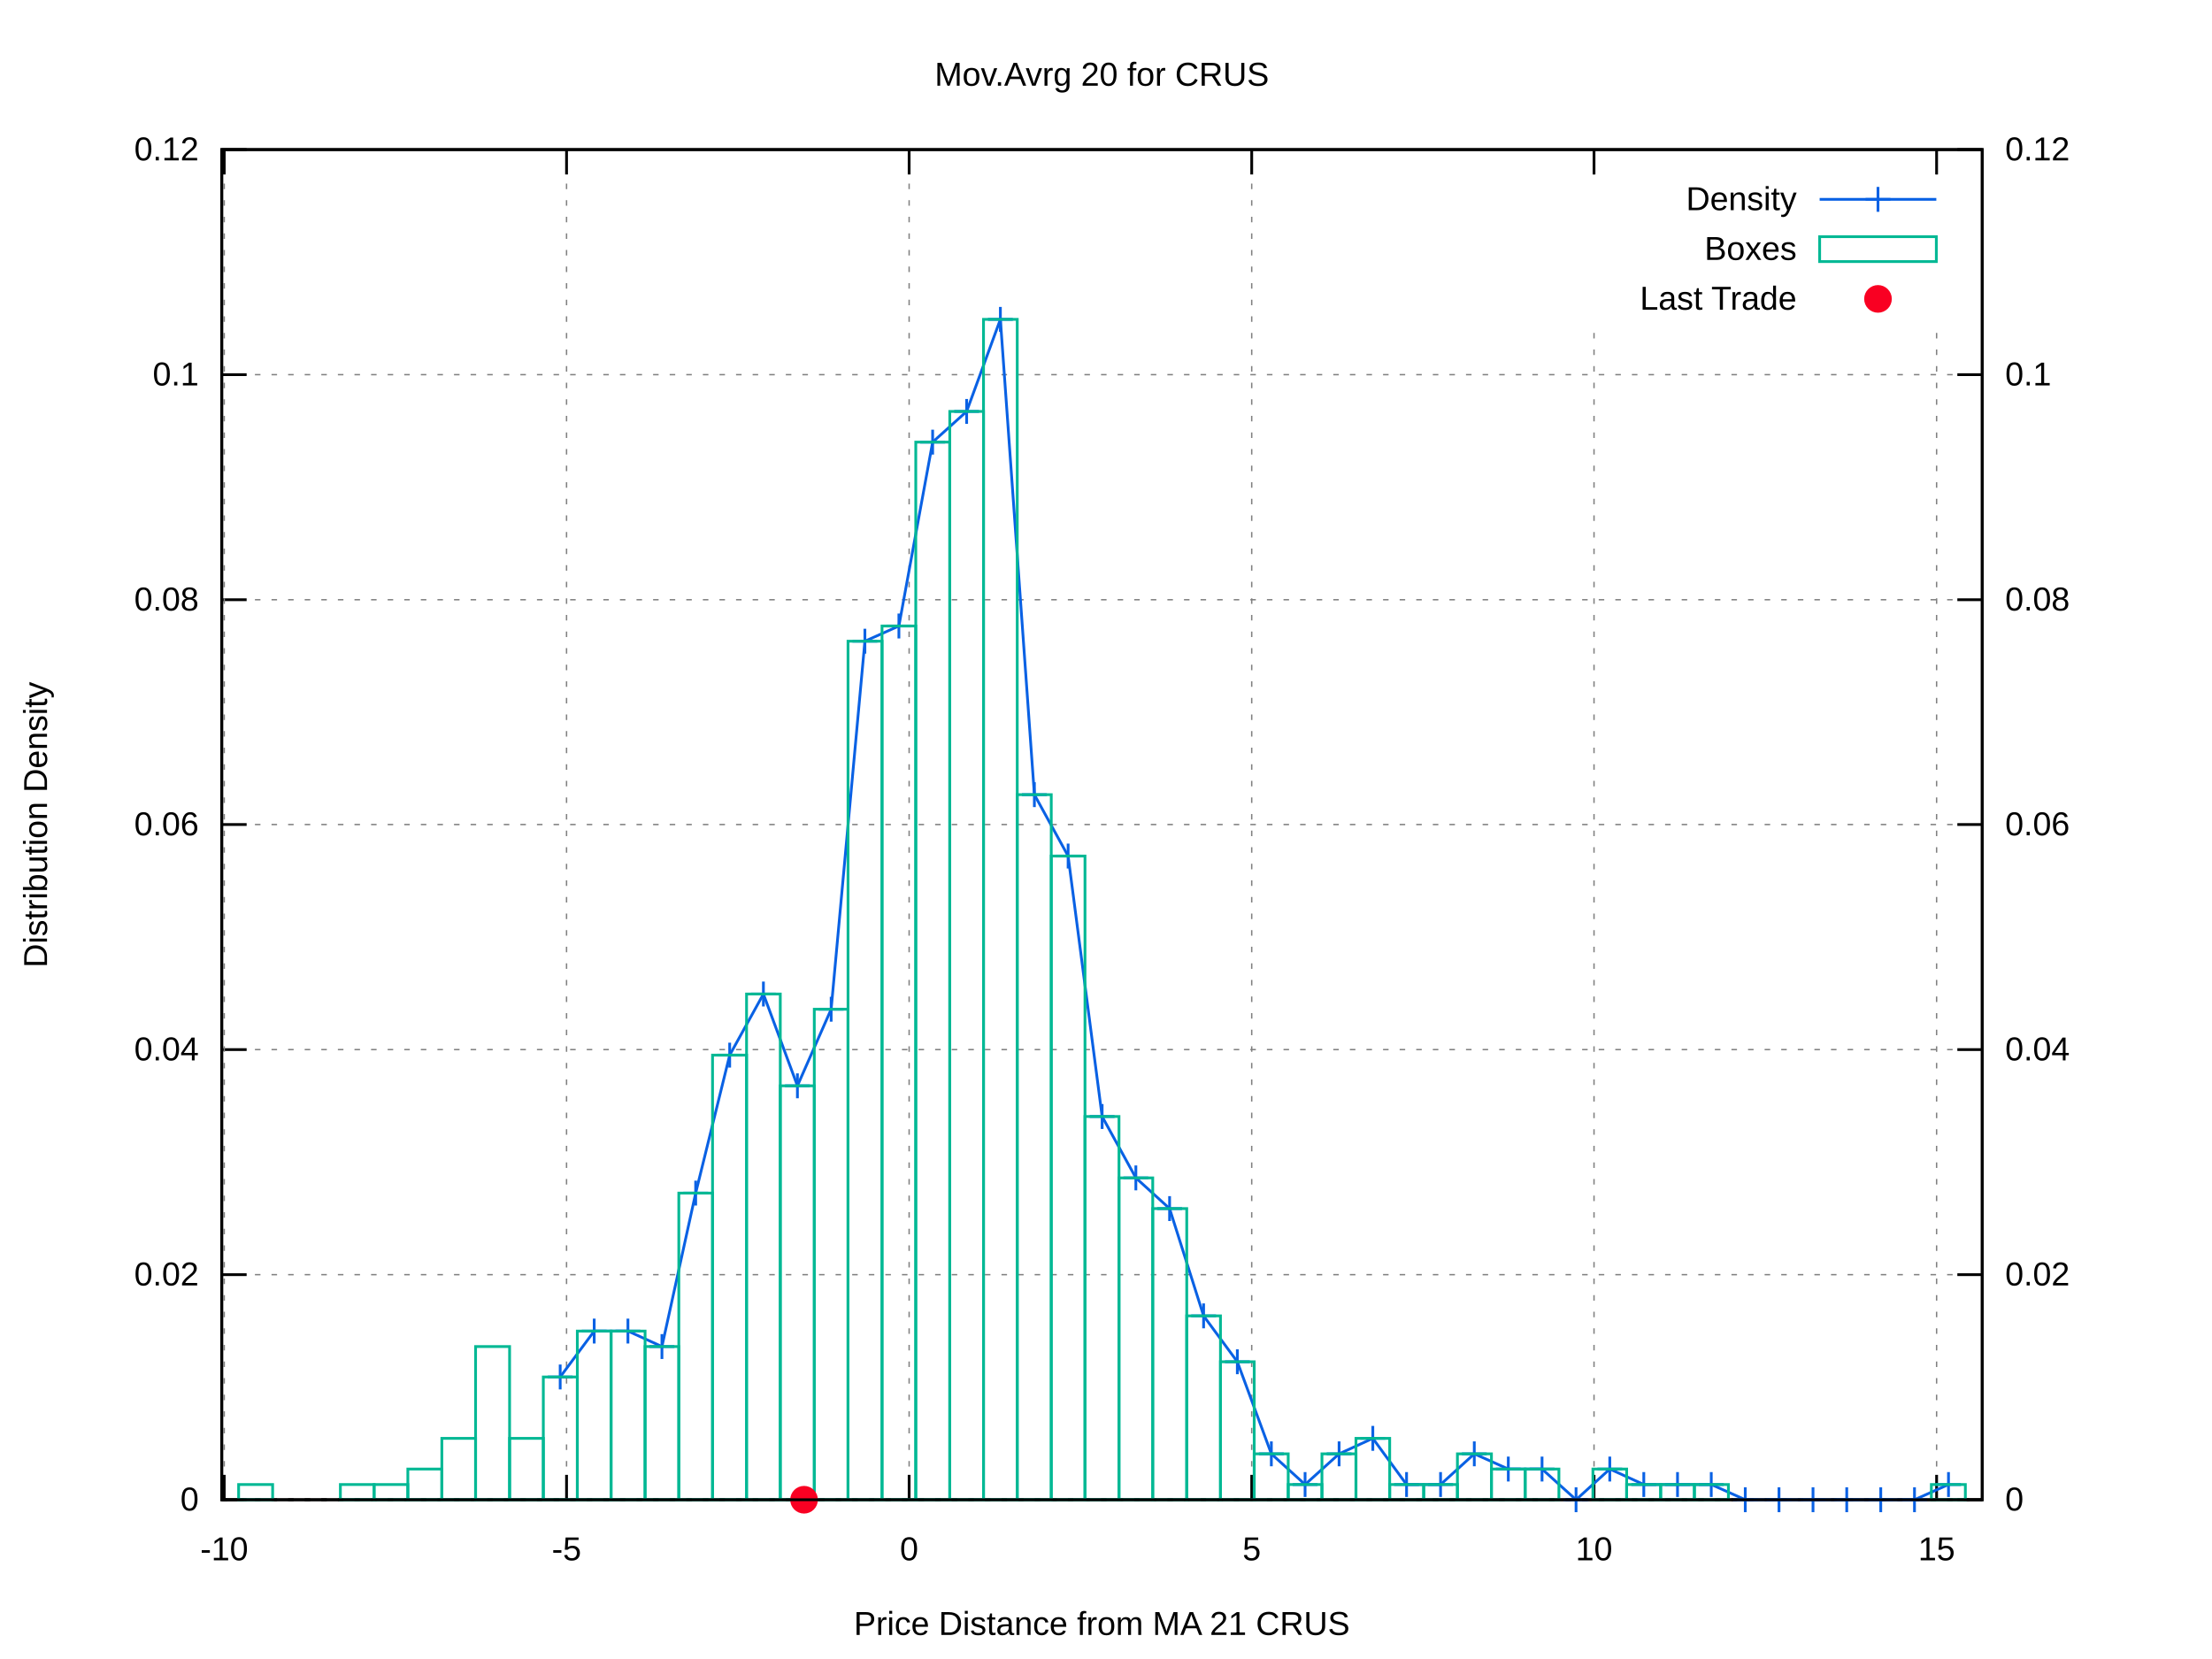
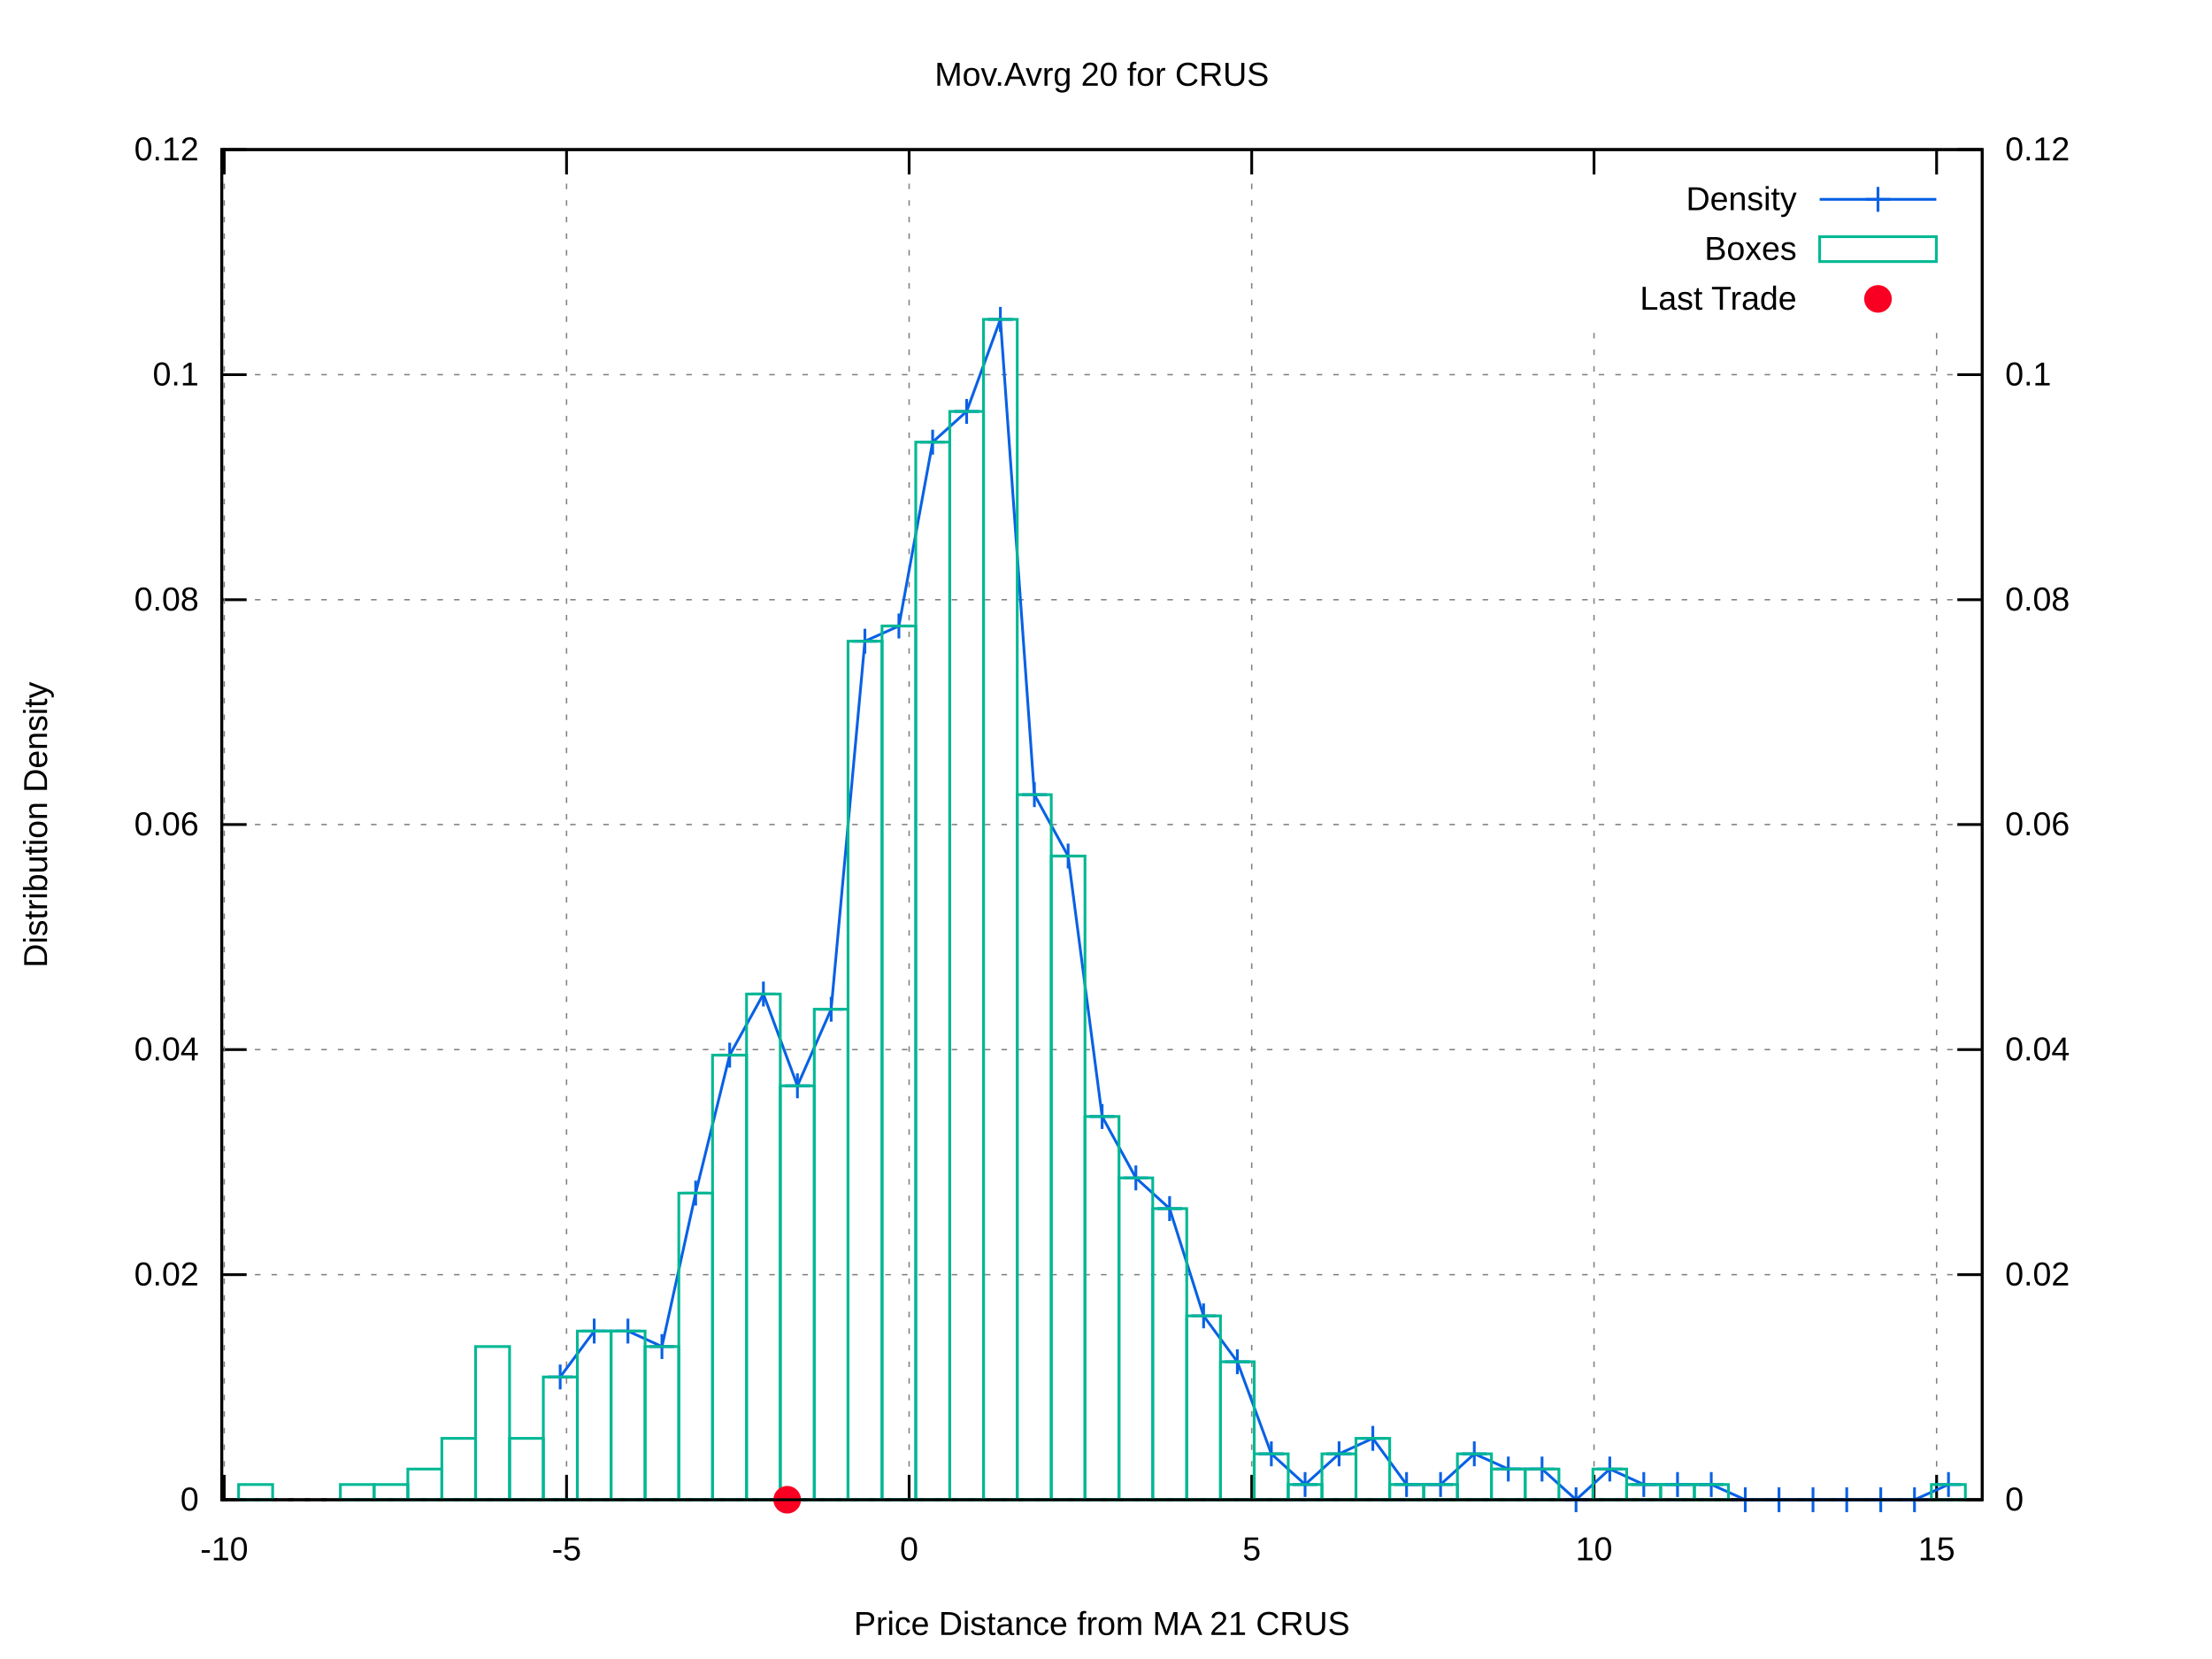
<svg xmlns="http://www.w3.org/2000/svg" xmlns:xlink="http://www.w3.org/1999/xlink" viewBox="0 0 800 600">
  <g id="gnuplot_canvas">
    <rect x="0" y="0" width="800" height="600" fill="#ffffff" />
    <defs>
      <circle id="gpDot" r="0.5" stroke-width="0.5" />
      <path id="gpPt0" stroke-width="0.222" stroke="currentColor" d="M-1,0 h2 M0,-1 v2" />
      <path id="gpPt1" stroke-width="0.222" stroke="currentColor" d="M-1,-1 L1,1 M1,-1 L-1,1" />
      <path id="gpPt2" stroke-width="0.222" stroke="currentColor" d="M-1,0 L1,0 M0,-1 L0,1 M-1,-1 L1,1 M-1,1 L1,-1" />
      <rect id="gpPt3" stroke-width="0.222" stroke="currentColor" x="-1" y="-1" width="2" height="2" />
      <rect id="gpPt4" stroke-width="0.222" stroke="currentColor" fill="currentColor" x="-1" y="-1" width="2" height="2" />
      <circle id="gpPt5" stroke-width="0.222" stroke="currentColor" cx="0" cy="0" r="1" />
      <use xlink:href="#gpPt5" id="gpPt6" fill="currentColor" stroke="none" />
      <path id="gpPt7" stroke-width="0.222" stroke="currentColor" d="M0,-1.33 L-1.33,0.67 L1.33,0.67 z" />
      <use xlink:href="#gpPt7" id="gpPt8" fill="currentColor" stroke="none" />
      <use xlink:href="#gpPt7" id="gpPt9" stroke="currentColor" transform="rotate(180)" />
      <use xlink:href="#gpPt9" id="gpPt10" fill="currentColor" stroke="none" />
      <use xlink:href="#gpPt3" id="gpPt11" stroke="currentColor" transform="rotate(45)" />
      <use xlink:href="#gpPt11" id="gpPt12" fill="currentColor" stroke="none" />
      <path id="gpPt13" stroke-width="0.222" stroke="currentColor" d="M0,1.330 L1.265,0.411 L0.782,-1.067 L-0.782,-1.076 L-1.265,0.411 z" />
      <use xlink:href="#gpPt13" id="gpPt14" fill="currentColor" stroke="none" />
      <filter id="textbox" filterUnits="objectBoundingBox" x="0" y="0" height="1" width="1">
        <feFlood flood-color="#FFFFFF" flood-opacity="1" result="bgnd" />
        <feComposite in="SourceGraphic" in2="bgnd" operator="atop" />
      </filter>
      <filter id="greybox" filterUnits="objectBoundingBox" x="0" y="0" height="1" width="1">
        <feFlood flood-color="lightgrey" flood-opacity="1" result="grey" />
        <feComposite in="SourceGraphic" in2="grey" operator="atop" />
      </filter>
    </defs>
    <g fill="none" color="#FFFFFF" stroke="black" stroke-width="1.00" stroke-linecap="butt" stroke-linejoin="miter">
</g>
    <g fill="none" color="black" stroke="currentColor" stroke-width="1.00" stroke-linecap="butt" stroke-linejoin="miter">
</g>
    <g fill="none" color="black" stroke="black" stroke-width="0.50" stroke-linecap="butt" stroke-linejoin="miter">
</g>
    <g fill="none" color="gray" stroke="currentColor" stroke-width="0.50" stroke-linecap="butt" stroke-linejoin="miter">
      <path stroke="gray" stroke-dasharray="2,4" class="gridline" d="M80.2,542.4 L716.9,542.4  " />
    </g>
    <g fill="none" color="gray" stroke="gray" stroke-width="1.00" stroke-linecap="butt" stroke-linejoin="miter">
</g>
    <g fill="none" color="black" stroke="currentColor" stroke-width="1.00" stroke-linecap="butt" stroke-linejoin="miter">
      <path stroke="black" d="M80.2,542.4 L89.2,542.4  " />
      <g transform="translate(71.9,546.3)" stroke="none" fill="black" font-family="arial" font-size="12.00" text-anchor="end">
        <text>
          <tspan font-family="arial"> 0</tspan>
        </text>
      </g>
    </g>
    <g fill="none" color="black" stroke="currentColor" stroke-width="1.00" stroke-linecap="butt" stroke-linejoin="miter">
</g>
    <g fill="none" color="black" stroke="black" stroke-width="0.50" stroke-linecap="butt" stroke-linejoin="miter">
</g>
    <g fill="none" color="gray" stroke="currentColor" stroke-width="0.50" stroke-linecap="butt" stroke-linejoin="miter">
      <path stroke="gray" stroke-dasharray="2,4" class="gridline" d="M80.2,461.0 L716.9,461.0  " />
    </g>
    <g fill="none" color="gray" stroke="gray" stroke-width="1.00" stroke-linecap="butt" stroke-linejoin="miter">
</g>
    <g fill="none" color="black" stroke="currentColor" stroke-width="1.00" stroke-linecap="butt" stroke-linejoin="miter">
      <path stroke="black" d="M80.2,461.0 L89.2,461.0  " />
      <g transform="translate(71.9,464.9)" stroke="none" fill="black" font-family="arial" font-size="12.00" text-anchor="end">
        <text>
          <tspan font-family="arial"> 0.02</tspan>
        </text>
      </g>
    </g>
    <g fill="none" color="black" stroke="currentColor" stroke-width="1.00" stroke-linecap="butt" stroke-linejoin="miter">
</g>
    <g fill="none" color="black" stroke="black" stroke-width="0.50" stroke-linecap="butt" stroke-linejoin="miter">
</g>
    <g fill="none" color="gray" stroke="currentColor" stroke-width="0.50" stroke-linecap="butt" stroke-linejoin="miter">
      <path stroke="gray" stroke-dasharray="2,4" class="gridline" d="M80.2,379.6 L716.9,379.6  " />
    </g>
    <g fill="none" color="gray" stroke="gray" stroke-width="1.00" stroke-linecap="butt" stroke-linejoin="miter">
</g>
    <g fill="none" color="black" stroke="currentColor" stroke-width="1.00" stroke-linecap="butt" stroke-linejoin="miter">
      <path stroke="black" d="M80.2,379.6 L89.2,379.6  " />
      <g transform="translate(71.9,383.5)" stroke="none" fill="black" font-family="arial" font-size="12.00" text-anchor="end">
        <text>
          <tspan font-family="arial"> 0.04</tspan>
        </text>
      </g>
    </g>
    <g fill="none" color="black" stroke="currentColor" stroke-width="1.00" stroke-linecap="butt" stroke-linejoin="miter">
</g>
    <g fill="none" color="black" stroke="black" stroke-width="0.50" stroke-linecap="butt" stroke-linejoin="miter">
</g>
    <g fill="none" color="gray" stroke="currentColor" stroke-width="0.50" stroke-linecap="butt" stroke-linejoin="miter">
      <path stroke="gray" stroke-dasharray="2,4" class="gridline" d="M80.2,298.2 L716.9,298.2  " />
    </g>
    <g fill="none" color="gray" stroke="gray" stroke-width="1.00" stroke-linecap="butt" stroke-linejoin="miter">
</g>
    <g fill="none" color="black" stroke="currentColor" stroke-width="1.00" stroke-linecap="butt" stroke-linejoin="miter">
      <path stroke="black" d="M80.2,298.2 L89.2,298.2  " />
      <g transform="translate(71.9,302.1)" stroke="none" fill="black" font-family="arial" font-size="12.00" text-anchor="end">
        <text>
          <tspan font-family="arial"> 0.06</tspan>
        </text>
      </g>
    </g>
    <g fill="none" color="black" stroke="currentColor" stroke-width="1.00" stroke-linecap="butt" stroke-linejoin="miter">
</g>
    <g fill="none" color="black" stroke="black" stroke-width="0.50" stroke-linecap="butt" stroke-linejoin="miter">
</g>
    <g fill="none" color="gray" stroke="currentColor" stroke-width="0.50" stroke-linecap="butt" stroke-linejoin="miter">
      <path stroke="gray" stroke-dasharray="2,4" class="gridline" d="M80.2,216.9 L716.9,216.9  " />
    </g>
    <g fill="none" color="gray" stroke="gray" stroke-width="1.00" stroke-linecap="butt" stroke-linejoin="miter">
</g>
    <g fill="none" color="black" stroke="currentColor" stroke-width="1.00" stroke-linecap="butt" stroke-linejoin="miter">
      <path stroke="black" d="M80.2,216.9 L89.2,216.9  " />
      <g transform="translate(71.9,220.8)" stroke="none" fill="black" font-family="arial" font-size="12.00" text-anchor="end">
        <text>
          <tspan font-family="arial"> 0.08</tspan>
        </text>
      </g>
    </g>
    <g fill="none" color="black" stroke="currentColor" stroke-width="1.00" stroke-linecap="butt" stroke-linejoin="miter">
</g>
    <g fill="none" color="black" stroke="black" stroke-width="0.50" stroke-linecap="butt" stroke-linejoin="miter">
</g>
    <g fill="none" color="gray" stroke="currentColor" stroke-width="0.50" stroke-linecap="butt" stroke-linejoin="miter">
      <path stroke="gray" stroke-dasharray="2,4" class="gridline" d="M80.2,135.5 L716.9,135.5  " />
    </g>
    <g fill="none" color="gray" stroke="gray" stroke-width="1.00" stroke-linecap="butt" stroke-linejoin="miter">
</g>
    <g fill="none" color="black" stroke="currentColor" stroke-width="1.00" stroke-linecap="butt" stroke-linejoin="miter">
      <path stroke="black" d="M80.2,135.5 L89.2,135.5  " />
      <g transform="translate(71.9,139.4)" stroke="none" fill="black" font-family="arial" font-size="12.00" text-anchor="end">
        <text>
          <tspan font-family="arial"> 0.1</tspan>
        </text>
      </g>
    </g>
    <g fill="none" color="black" stroke="currentColor" stroke-width="1.00" stroke-linecap="butt" stroke-linejoin="miter">
</g>
    <g fill="none" color="black" stroke="black" stroke-width="0.50" stroke-linecap="butt" stroke-linejoin="miter">
</g>
    <g fill="none" color="gray" stroke="currentColor" stroke-width="0.50" stroke-linecap="butt" stroke-linejoin="miter">
      <path stroke="gray" stroke-dasharray="2,4" class="gridline" d="M80.2,54.1 L716.9,54.1  " />
    </g>
    <g fill="none" color="gray" stroke="gray" stroke-width="1.00" stroke-linecap="butt" stroke-linejoin="miter">
</g>
    <g fill="none" color="black" stroke="currentColor" stroke-width="1.00" stroke-linecap="butt" stroke-linejoin="miter">
      <path stroke="black" d="M80.2,54.1 L89.2,54.1  " />
      <g transform="translate(71.9,58.0)" stroke="none" fill="black" font-family="arial" font-size="12.00" text-anchor="end">
        <text>
          <tspan font-family="arial"> 0.12</tspan>
        </text>
      </g>
    </g>
    <g fill="none" color="black" stroke="currentColor" stroke-width="1.00" stroke-linecap="butt" stroke-linejoin="miter">
</g>
    <g fill="none" color="black" stroke="black" stroke-width="0.50" stroke-linecap="butt" stroke-linejoin="miter">
</g>
    <g fill="none" color="gray" stroke="currentColor" stroke-width="0.50" stroke-linecap="butt" stroke-linejoin="miter">
      <path stroke="gray" stroke-dasharray="2,4" class="gridline" d="M81.1,542.4 L81.1,54.1  " />
    </g>
    <g fill="none" color="gray" stroke="gray" stroke-width="1.00" stroke-linecap="butt" stroke-linejoin="miter">
</g>
    <g fill="none" color="black" stroke="currentColor" stroke-width="1.00" stroke-linecap="butt" stroke-linejoin="miter">
      <path stroke="black" d="M81.1,542.4 L81.1,533.4 M81.1,54.1 L81.1,63.1  " />
      <g transform="translate(81.1,564.3)" stroke="none" fill="black" font-family="arial" font-size="12.00" text-anchor="middle">
        <text>
          <tspan font-family="arial">-10</tspan>
        </text>
      </g>
    </g>
    <g fill="none" color="black" stroke="currentColor" stroke-width="1.00" stroke-linecap="butt" stroke-linejoin="miter">
</g>
    <g fill="none" color="black" stroke="black" stroke-width="0.50" stroke-linecap="butt" stroke-linejoin="miter">
</g>
    <g fill="none" color="gray" stroke="currentColor" stroke-width="0.50" stroke-linecap="butt" stroke-linejoin="miter">
      <path stroke="gray" stroke-dasharray="2,4" class="gridline" d="M204.9,542.4 L204.9,54.1  " />
    </g>
    <g fill="none" color="gray" stroke="gray" stroke-width="1.00" stroke-linecap="butt" stroke-linejoin="miter">
</g>
    <g fill="none" color="black" stroke="currentColor" stroke-width="1.00" stroke-linecap="butt" stroke-linejoin="miter">
      <path stroke="black" d="M204.9,542.4 L204.9,533.4 M204.9,54.1 L204.9,63.1  " />
      <g transform="translate(204.9,564.3)" stroke="none" fill="black" font-family="arial" font-size="12.00" text-anchor="middle">
        <text>
          <tspan font-family="arial">-5</tspan>
        </text>
      </g>
    </g>
    <g fill="none" color="black" stroke="currentColor" stroke-width="1.00" stroke-linecap="butt" stroke-linejoin="miter">
</g>
    <g fill="none" color="black" stroke="black" stroke-width="0.50" stroke-linecap="butt" stroke-linejoin="miter">
</g>
    <g fill="none" color="gray" stroke="currentColor" stroke-width="0.50" stroke-linecap="butt" stroke-linejoin="miter">
      <path stroke="gray" stroke-dasharray="2,4" class="gridline" d="M328.8,542.4 L328.8,54.1  " />
    </g>
    <g fill="none" color="gray" stroke="gray" stroke-width="1.00" stroke-linecap="butt" stroke-linejoin="miter">
</g>
    <g fill="none" color="black" stroke="currentColor" stroke-width="1.00" stroke-linecap="butt" stroke-linejoin="miter">
      <path stroke="black" d="M328.8,542.4 L328.8,533.4 M328.8,54.1 L328.8,63.1  " />
      <g transform="translate(328.8,564.3)" stroke="none" fill="black" font-family="arial" font-size="12.00" text-anchor="middle">
        <text>
          <tspan font-family="arial"> 0</tspan>
        </text>
      </g>
    </g>
    <g fill="none" color="black" stroke="currentColor" stroke-width="1.00" stroke-linecap="butt" stroke-linejoin="miter">
</g>
    <g fill="none" color="black" stroke="black" stroke-width="0.50" stroke-linecap="butt" stroke-linejoin="miter">
</g>
    <g fill="none" color="gray" stroke="currentColor" stroke-width="0.50" stroke-linecap="butt" stroke-linejoin="miter">
      <path stroke="gray" stroke-dasharray="2,4" class="gridline" d="M452.7,542.4 L452.7,54.1  " />
    </g>
    <g fill="none" color="gray" stroke="gray" stroke-width="1.00" stroke-linecap="butt" stroke-linejoin="miter">
</g>
    <g fill="none" color="black" stroke="currentColor" stroke-width="1.00" stroke-linecap="butt" stroke-linejoin="miter">
      <path stroke="black" d="M452.7,542.4 L452.7,533.4 M452.7,54.1 L452.7,63.1  " />
      <g transform="translate(452.7,564.3)" stroke="none" fill="black" font-family="arial" font-size="12.00" text-anchor="middle">
        <text>
          <tspan font-family="arial"> 5</tspan>
        </text>
      </g>
    </g>
    <g fill="none" color="black" stroke="currentColor" stroke-width="1.00" stroke-linecap="butt" stroke-linejoin="miter">
</g>
    <g fill="none" color="black" stroke="black" stroke-width="0.50" stroke-linecap="butt" stroke-linejoin="miter">
</g>
    <g fill="none" color="gray" stroke="currentColor" stroke-width="0.50" stroke-linecap="butt" stroke-linejoin="miter">
      <path stroke="gray" stroke-dasharray="2,4" class="gridline" d="M576.5,542.4 L576.5,117.1 M576.5,63.1 L576.5,54.1  " />
    </g>
    <g fill="none" color="gray" stroke="gray" stroke-width="1.00" stroke-linecap="butt" stroke-linejoin="miter">
</g>
    <g fill="none" color="black" stroke="currentColor" stroke-width="1.00" stroke-linecap="butt" stroke-linejoin="miter">
      <path stroke="black" d="M576.5,542.4 L576.5,533.4 M576.5,54.1 L576.5,63.1  " />
      <g transform="translate(576.5,564.3)" stroke="none" fill="black" font-family="arial" font-size="12.00" text-anchor="middle">
        <text>
          <tspan font-family="arial"> 10</tspan>
        </text>
      </g>
    </g>
    <g fill="none" color="black" stroke="currentColor" stroke-width="1.00" stroke-linecap="butt" stroke-linejoin="miter">
</g>
    <g fill="none" color="black" stroke="black" stroke-width="0.50" stroke-linecap="butt" stroke-linejoin="miter">
</g>
    <g fill="none" color="gray" stroke="currentColor" stroke-width="0.50" stroke-linecap="butt" stroke-linejoin="miter">
      <path stroke="gray" stroke-dasharray="2,4" class="gridline" d="M700.4,542.4 L700.4,117.1 M700.4,63.1 L700.4,54.1  " />
    </g>
    <g fill="none" color="gray" stroke="gray" stroke-width="1.00" stroke-linecap="butt" stroke-linejoin="miter">
</g>
    <g fill="none" color="black" stroke="currentColor" stroke-width="1.00" stroke-linecap="butt" stroke-linejoin="miter">
      <path stroke="black" d="M700.4,542.4 L700.4,533.4 M700.4,54.1 L700.4,63.1  " />
      <g transform="translate(700.4,564.3)" stroke="none" fill="black" font-family="arial" font-size="12.00" text-anchor="middle">
        <text>
          <tspan font-family="arial"> 15</tspan>
        </text>
      </g>
    </g>
    <g fill="none" color="black" stroke="currentColor" stroke-width="1.00" stroke-linecap="butt" stroke-linejoin="miter">
      <path stroke="black" d="M716.9,542.4 L707.9,542.4  " />
      <g transform="translate(725.2,546.3)" stroke="none" fill="black" font-family="arial" font-size="12.00" text-anchor="start">
        <text>
          <tspan font-family="arial"> 0</tspan>
        </text>
      </g>
    </g>
    <g fill="none" color="black" stroke="currentColor" stroke-width="1.00" stroke-linecap="butt" stroke-linejoin="miter">
      <path stroke="black" d="M716.9,461.0 L707.9,461.0  " />
      <g transform="translate(725.2,464.9)" stroke="none" fill="black" font-family="arial" font-size="12.00" text-anchor="start">
        <text>
          <tspan font-family="arial"> 0.02</tspan>
        </text>
      </g>
    </g>
    <g fill="none" color="black" stroke="currentColor" stroke-width="1.00" stroke-linecap="butt" stroke-linejoin="miter">
      <path stroke="black" d="M716.9,379.6 L707.9,379.6  " />
      <g transform="translate(725.2,383.5)" stroke="none" fill="black" font-family="arial" font-size="12.00" text-anchor="start">
        <text>
          <tspan font-family="arial"> 0.04</tspan>
        </text>
      </g>
    </g>
    <g fill="none" color="black" stroke="currentColor" stroke-width="1.00" stroke-linecap="butt" stroke-linejoin="miter">
      <path stroke="black" d="M716.9,298.2 L707.9,298.2  " />
      <g transform="translate(725.2,302.1)" stroke="none" fill="black" font-family="arial" font-size="12.00" text-anchor="start">
        <text>
          <tspan font-family="arial"> 0.06</tspan>
        </text>
      </g>
    </g>
    <g fill="none" color="black" stroke="currentColor" stroke-width="1.00" stroke-linecap="butt" stroke-linejoin="miter">
      <path stroke="black" d="M716.9,216.9 L707.9,216.9  " />
      <g transform="translate(725.2,220.8)" stroke="none" fill="black" font-family="arial" font-size="12.00" text-anchor="start">
        <text>
          <tspan font-family="arial"> 0.08</tspan>
        </text>
      </g>
    </g>
    <g fill="none" color="black" stroke="currentColor" stroke-width="1.00" stroke-linecap="butt" stroke-linejoin="miter">
      <path stroke="black" d="M716.9,135.5 L707.9,135.5  " />
      <g transform="translate(725.2,139.4)" stroke="none" fill="black" font-family="arial" font-size="12.00" text-anchor="start">
        <text>
          <tspan font-family="arial"> 0.1</tspan>
        </text>
      </g>
    </g>
    <g fill="none" color="black" stroke="currentColor" stroke-width="1.00" stroke-linecap="butt" stroke-linejoin="miter">
      <path stroke="black" d="M716.9,54.1 L707.9,54.1  " />
      <g transform="translate(725.2,58.0)" stroke="none" fill="black" font-family="arial" font-size="12.00" text-anchor="start">
        <text>
          <tspan font-family="arial"> 0.12</tspan>
        </text>
      </g>
    </g>
    <g fill="none" color="black" stroke="currentColor" stroke-width="1.00" stroke-linecap="butt" stroke-linejoin="miter">
</g>
    <g fill="none" color="gray" stroke="currentColor" stroke-width="1.00" stroke-linecap="butt" stroke-linejoin="miter">
      <path stroke="black" stroke-dasharray="2,4" d="M80.2,542.4 L716.9,542.4  " />
    </g>
    <g fill="none" color="black" stroke="currentColor" stroke-width="1.00" stroke-linecap="butt" stroke-linejoin="miter">
      <path stroke="black" d="M80.2,54.1 L80.2,542.4 L716.9,542.4 L716.9,54.1 L80.2,54.1 Z  " />
    </g>
    <g fill="none" color="black" stroke="currentColor" stroke-width="1.00" stroke-linecap="butt" stroke-linejoin="miter">
      <g transform="translate(17.0,298.3) rotate(270)" stroke="none" fill="black" font-family="arial" font-size="12.00" text-anchor="middle">
        <text>
          <tspan font-family="arial">Distribution Density</tspan>
        </text>
      </g>
    </g>
    <g fill="none" color="black" stroke="currentColor" stroke-width="1.00" stroke-linecap="butt" stroke-linejoin="miter">
      <g transform="translate(398.5,591.3)" stroke="none" fill="black" font-family="arial" font-size="12.00" text-anchor="middle">
        <text>
          <tspan font-family="arial">Price Distance from MA 21 CRUS</tspan>
        </text>
      </g>
    </g>
    <g fill="none" color="black" stroke="currentColor" stroke-width="1.00" stroke-linecap="butt" stroke-linejoin="miter">
      <g transform="translate(398.5,31.0)" stroke="none" fill="black" font-family="arial" font-size="12.00" text-anchor="middle">
        <text>
          <tspan font-family="arial">Mov.Avrg 20 for CRUS </tspan>
        </text>
      </g>
    </g>
    <g id="gnuplot_plot_1">
      <g fill="none" color="black" stroke="currentColor" stroke-width="1.00" stroke-linecap="butt" stroke-linejoin="miter">
        <g transform="translate(649.8,76.0)" stroke="none" fill="black" font-family="arial" font-size="12.00" text-anchor="end">
          <text>
            <tspan font-family="arial">Density</tspan>
          </text>
        </g>
      </g>
      <g fill="none" color="black" stroke="currentColor" stroke-width="1.00" stroke-linecap="butt" stroke-linejoin="miter">
        <path stroke="rgb(  9,  97, 228)" d="M658.1,72.1 L700.3,72.1 M202.6,498.0 L214.9,481.4 L227.1,481.4 L239.4,487.0 L251.6,431.5 L263.9,381.6   L276.1,359.5 L288.4,392.7 L300.6,365.0 L312.8,231.9 L325.1,226.4 L337.3,159.9 L349.6,148.8 L361.8,115.5   L374.1,287.4 L386.3,309.6 L398.6,403.8 L410.8,426.0 L423.0,437.1 L435.3,475.9 L447.5,492.5 L459.8,525.8   L472.0,536.9 L484.3,525.8 L496.5,520.2 L508.7,536.9 L521.0,536.9 L533.2,525.8 L545.5,531.3 L557.7,531.3   L570.0,542.4 L582.2,531.3 L594.5,536.9 L606.7,536.9 L618.9,536.9 L631.2,542.4 L643.4,542.4 L655.7,542.4   L667.9,542.4 L680.2,542.4 L692.4,542.4 L704.7,536.9  " />
        <use xlink:href="#gpPt0" transform="translate(202.6,498.0) scale(4.50)" color="rgb(  9,  97, 228)" />
        <use xlink:href="#gpPt0" transform="translate(214.9,481.4) scale(4.50)" color="rgb(  9,  97, 228)" />
        <use xlink:href="#gpPt0" transform="translate(227.1,481.4) scale(4.50)" color="rgb(  9,  97, 228)" />
        <use xlink:href="#gpPt0" transform="translate(239.4,487.0) scale(4.50)" color="rgb(  9,  97, 228)" />
        <use xlink:href="#gpPt0" transform="translate(251.6,431.5) scale(4.50)" color="rgb(  9,  97, 228)" />
        <use xlink:href="#gpPt0" transform="translate(263.9,381.6) scale(4.50)" color="rgb(  9,  97, 228)" />
        <use xlink:href="#gpPt0" transform="translate(276.1,359.5) scale(4.50)" color="rgb(  9,  97, 228)" />
        <use xlink:href="#gpPt0" transform="translate(288.4,392.7) scale(4.50)" color="rgb(  9,  97, 228)" />
        <use xlink:href="#gpPt0" transform="translate(300.6,365.0) scale(4.50)" color="rgb(  9,  97, 228)" />
        <use xlink:href="#gpPt0" transform="translate(312.8,231.9) scale(4.50)" color="rgb(  9,  97, 228)" />
        <use xlink:href="#gpPt0" transform="translate(325.1,226.4) scale(4.50)" color="rgb(  9,  97, 228)" />
        <use xlink:href="#gpPt0" transform="translate(337.3,159.9) scale(4.50)" color="rgb(  9,  97, 228)" />
        <use xlink:href="#gpPt0" transform="translate(349.6,148.8) scale(4.50)" color="rgb(  9,  97, 228)" />
        <use xlink:href="#gpPt0" transform="translate(361.8,115.5) scale(4.50)" color="rgb(  9,  97, 228)" />
        <use xlink:href="#gpPt0" transform="translate(374.1,287.4) scale(4.50)" color="rgb(  9,  97, 228)" />
        <use xlink:href="#gpPt0" transform="translate(386.3,309.6) scale(4.50)" color="rgb(  9,  97, 228)" />
        <use xlink:href="#gpPt0" transform="translate(398.6,403.8) scale(4.50)" color="rgb(  9,  97, 228)" />
        <use xlink:href="#gpPt0" transform="translate(410.8,426.0) scale(4.50)" color="rgb(  9,  97, 228)" />
        <use xlink:href="#gpPt0" transform="translate(423.0,437.1) scale(4.50)" color="rgb(  9,  97, 228)" />
        <use xlink:href="#gpPt0" transform="translate(435.3,475.9) scale(4.50)" color="rgb(  9,  97, 228)" />
        <use xlink:href="#gpPt0" transform="translate(447.5,492.5) scale(4.50)" color="rgb(  9,  97, 228)" />
        <use xlink:href="#gpPt0" transform="translate(459.8,525.8) scale(4.50)" color="rgb(  9,  97, 228)" />
        <use xlink:href="#gpPt0" transform="translate(472.0,536.9) scale(4.50)" color="rgb(  9,  97, 228)" />
        <use xlink:href="#gpPt0" transform="translate(484.3,525.8) scale(4.50)" color="rgb(  9,  97, 228)" />
        <use xlink:href="#gpPt0" transform="translate(496.5,520.2) scale(4.50)" color="rgb(  9,  97, 228)" />
        <use xlink:href="#gpPt0" transform="translate(508.7,536.9) scale(4.50)" color="rgb(  9,  97, 228)" />
        <use xlink:href="#gpPt0" transform="translate(521.0,536.9) scale(4.50)" color="rgb(  9,  97, 228)" />
        <use xlink:href="#gpPt0" transform="translate(533.2,525.8) scale(4.50)" color="rgb(  9,  97, 228)" />
        <use xlink:href="#gpPt0" transform="translate(545.5,531.3) scale(4.50)" color="rgb(  9,  97, 228)" />
        <use xlink:href="#gpPt0" transform="translate(557.7,531.3) scale(4.50)" color="rgb(  9,  97, 228)" />
        <use xlink:href="#gpPt0" transform="translate(570.0,542.4) scale(4.50)" color="rgb(  9,  97, 228)" />
        <use xlink:href="#gpPt0" transform="translate(582.2,531.3) scale(4.50)" color="rgb(  9,  97, 228)" />
        <use xlink:href="#gpPt0" transform="translate(594.5,536.9) scale(4.50)" color="rgb(  9,  97, 228)" />
        <use xlink:href="#gpPt0" transform="translate(606.7,536.9) scale(4.50)" color="rgb(  9,  97, 228)" />
        <use xlink:href="#gpPt0" transform="translate(618.9,536.9) scale(4.50)" color="rgb(  9,  97, 228)" />
        <use xlink:href="#gpPt0" transform="translate(631.2,542.4) scale(4.50)" color="rgb(  9,  97, 228)" />
        <use xlink:href="#gpPt0" transform="translate(643.4,542.4) scale(4.50)" color="rgb(  9,  97, 228)" />
        <use xlink:href="#gpPt0" transform="translate(655.7,542.4) scale(4.50)" color="rgb(  9,  97, 228)" />
        <use xlink:href="#gpPt0" transform="translate(667.9,542.4) scale(4.50)" color="rgb(  9,  97, 228)" />
        <use xlink:href="#gpPt0" transform="translate(680.2,542.4) scale(4.50)" color="rgb(  9,  97, 228)" />
        <use xlink:href="#gpPt0" transform="translate(692.4,542.4) scale(4.50)" color="rgb(  9,  97, 228)" />
        <use xlink:href="#gpPt0" transform="translate(704.7,536.9) scale(4.50)" color="rgb(  9,  97, 228)" />
        <use xlink:href="#gpPt0" transform="translate(679.2,72.1) scale(4.50)" color="rgb(  9,  97, 228)" />
      </g>
    </g>
    <g id="gnuplot_plot_2">
      <g fill="none" color="black" stroke="currentColor" stroke-width="1.00" stroke-linecap="butt" stroke-linejoin="miter">
        <g transform="translate(649.8,94.0)" stroke="none" fill="black" font-family="arial" font-size="12.00" text-anchor="end">
          <text>
            <tspan font-family="arial">Boxes</tspan>
          </text>
        </g>
      </g>
      <g fill="none" color="black" stroke="currentColor" stroke-width="1.00" stroke-linecap="butt" stroke-linejoin="miter">
        <path stroke="rgb(  0, 184, 148)" d="M658.1,94.6 L700.3,94.6 L700.3,85.6 L658.1,85.6 L658.1,94.6 Z  " />
        <path stroke="rgb(  0, 184, 148)" d="M86.3,542.4 L86.3,536.9 L98.6,536.9 L98.6,542.4 L86.3,542.4 Z  " />
        <path stroke="rgb(  0, 184, 148)" d="M123.1,542.4 L123.1,536.9 L135.3,536.9 L135.3,542.4 L123.1,542.4 Z  " />
        <path stroke="rgb(  0, 184, 148)" d="M135.3,542.4 L135.3,536.9 L147.5,536.9 L147.5,542.4 L135.3,542.4 Z  " />
        <path stroke="rgb(  0, 184, 148)" d="M147.5,542.4 L147.5,531.3 L159.8,531.3 L159.8,542.4 L147.5,542.4 Z  " />
        <path stroke="rgb(  0, 184, 148)" d="M159.8,542.4 L159.8,520.2 L172.0,520.2 L172.0,542.4 L159.8,542.4 Z  " />
        <path stroke="rgb(  0, 184, 148)" d="M172.0,542.4 L172.0,487.0 L184.3,487.0 L184.3,542.4 L172.0,542.4 Z  " />
        <path stroke="rgb(  0, 184, 148)" d="M184.3,542.4 L184.3,520.2 L196.5,520.2 L196.5,542.4 L184.3,542.4 Z  " />
        <path stroke="rgb(  0, 184, 148)" d="M196.5,542.4 L196.5,498.0 L208.8,498.0 L208.8,542.4 L196.5,542.4 Z  " />
        <path stroke="rgb(  0, 184, 148)" d="M208.8,542.4 L208.8,481.4 L221.0,481.4 L221.0,542.4 L208.8,542.4 Z  " />
        <path stroke="rgb(  0, 184, 148)" d="M221.0,542.4 L221.0,481.4 L233.3,481.4 L233.3,542.4 L221.0,542.4 Z  " />
        <path stroke="rgb(  0, 184, 148)" d="M233.3,542.4 L233.3,487.0 L245.5,487.0 L245.5,542.4 L233.3,542.4 Z  " />
        <path stroke="rgb(  0, 184, 148)" d="M245.5,542.4 L245.5,431.5 L257.7,431.5 L257.7,542.4 L245.5,542.4 Z  " />
        <path stroke="rgb(  0, 184, 148)" d="M257.7,542.4 L257.7,381.6 L270.0,381.6 L270.0,542.4 L257.7,542.4 Z  " />
        <path stroke="rgb(  0, 184, 148)" d="M270.0,542.4 L270.0,359.5 L282.2,359.5 L282.2,542.4 L270.0,542.4 Z  " />
        <path stroke="rgb(  0, 184, 148)" d="M282.2,542.4 L282.2,392.7 L294.5,392.7 L294.5,542.4 L282.2,542.4 Z  " />
        <path stroke="rgb(  0, 184, 148)" d="M294.5,542.4 L294.5,365.0 L306.7,365.0 L306.7,542.4 L294.5,542.4 Z  " />
        <path stroke="rgb(  0, 184, 148)" d="M306.7,542.4 L306.7,231.9 L319.0,231.9 L319.0,542.4 L306.7,542.4 Z  " />
        <path stroke="rgb(  0, 184, 148)" d="M319.0,542.4 L319.0,226.4 L331.2,226.4 L331.2,542.4 L319.0,542.4 Z  " />
        <path stroke="rgb(  0, 184, 148)" d="M331.2,542.4 L331.2,159.9 L343.5,159.9 L343.5,542.4 L331.2,542.4 Z  " />
        <path stroke="rgb(  0, 184, 148)" d="M343.5,542.4 L343.5,148.8 L355.7,148.8 L355.7,542.4 L343.5,542.4 Z  " />
        <path stroke="rgb(  0, 184, 148)" d="M355.7,542.4 L355.7,115.5 L367.9,115.5 L367.9,542.4 L355.7,542.4 Z  " />
        <path stroke="rgb(  0, 184, 148)" d="M367.9,542.4 L367.9,287.4 L380.2,287.4 L380.2,542.4 L367.9,542.4 Z  " />
        <path stroke="rgb(  0, 184, 148)" d="M380.2,542.4 L380.2,309.6 L392.4,309.6 L392.4,542.4 L380.2,542.4 Z  " />
        <path stroke="rgb(  0, 184, 148)" d="M392.4,542.4 L392.4,403.8 L404.7,403.8 L404.7,542.4 L392.4,542.4 Z  " />
        <path stroke="rgb(  0, 184, 148)" d="M404.7,542.4 L404.7,426.0 L416.9,426.0 L416.9,542.4 L404.7,542.4 Z  " />
        <path stroke="rgb(  0, 184, 148)" d="M416.9,542.4 L416.9,437.1 L429.2,437.1 L429.2,542.4 L416.9,542.4 Z  " />
        <path stroke="rgb(  0, 184, 148)" d="M429.2,542.4 L429.2,475.9 L441.4,475.9 L441.4,542.4 L429.2,542.4 Z  " />
        <path stroke="rgb(  0, 184, 148)" d="M441.4,542.4 L441.4,492.5 L453.6,492.5 L453.6,542.4 L441.4,542.4 Z  " />
        <path stroke="rgb(  0, 184, 148)" d="M453.6,542.4 L453.6,525.8 L465.9,525.8 L465.9,542.4 L453.6,542.4 Z  " />
        <path stroke="rgb(  0, 184, 148)" d="M465.9,542.4 L465.9,536.9 L478.1,536.9 L478.1,542.4 L465.9,542.4 Z  " />
        <path stroke="rgb(  0, 184, 148)" d="M478.1,542.4 L478.1,525.8 L490.4,525.8 L490.4,542.4 L478.1,542.4 Z  " />
        <path stroke="rgb(  0, 184, 148)" d="M490.4,542.4 L490.4,520.2 L502.6,520.2 L502.6,542.4 L490.4,542.4 Z  " />
        <path stroke="rgb(  0, 184, 148)" d="M502.6,542.4 L502.6,536.9 L514.9,536.9 L514.9,542.4 L502.6,542.4 Z  " />
        <path stroke="rgb(  0, 184, 148)" d="M514.9,542.4 L514.9,536.9 L527.1,536.9 L527.1,542.4 L514.9,542.4 Z  " />
        <path stroke="rgb(  0, 184, 148)" d="M527.1,542.4 L527.1,525.8 L539.4,525.8 L539.4,542.4 L527.1,542.4 Z  " />
        <path stroke="rgb(  0, 184, 148)" d="M539.4,542.4 L539.4,531.3 L551.6,531.3 L551.6,542.4 L539.4,542.4 Z  " />
        <path stroke="rgb(  0, 184, 148)" d="M551.6,542.4 L551.6,531.3 L563.8,531.3 L563.8,542.4 L551.6,542.4 Z  " />
        <path stroke="rgb(  0, 184, 148)" d="M576.1,542.4 L576.1,531.3 L588.3,531.3 L588.3,542.4 L576.1,542.4 Z  " />
        <path stroke="rgb(  0, 184, 148)" d="M588.3,542.4 L588.3,536.9 L600.6,536.9 L600.6,542.4 L588.3,542.4 Z  " />
        <path stroke="rgb(  0, 184, 148)" d="M600.6,542.4 L600.6,536.9 L612.8,536.9 L612.8,542.4 L600.6,542.4 Z  " />
        <path stroke="rgb(  0, 184, 148)" d="M612.8,542.4 L612.8,536.9 L625.1,536.9 L625.1,542.4 L612.8,542.4 Z  " />
        <path stroke="rgb(  0, 184, 148)" d="M698.5,542.4 L698.5,536.9 L710.8,536.9 L710.8,542.4 L698.5,542.4 Z  " />
      </g>
    </g>
    <g id="gnuplot_plot_3">
      <g fill="none" color="black" stroke="currentColor" stroke-width="1.00" stroke-linecap="butt" stroke-linejoin="miter">
        <g transform="translate(649.8,112.0)" stroke="none" fill="black" font-family="arial" font-size="12.00" text-anchor="end">
          <text>
            <tspan font-family="arial">Last Trade</tspan>
          </text>
        </g>
      </g>
      <g fill="none" color="black" stroke="currentColor" stroke-width="1.00" stroke-linecap="butt" stroke-linejoin="miter">
-         <use xlink:href="#gpPt6" transform="translate(290.8,542.4) scale(4.50)" color="rgb(249,   0,  34)" />
+         <use xlink:href="#gpPt6" transform="translate(284.7,542.4) scale(4.50)" color="rgb(249,   0,  34)" />
        <use xlink:href="#gpPt6" transform="translate(679.2,108.1) scale(4.50)" color="rgb(249,   0,  34)" />
      </g>
    </g>
    <g fill="none" color="#FFFFFF" stroke="rgb(249,   0,  34)" stroke-width="2.00" stroke-linecap="butt" stroke-linejoin="miter">
</g>
    <g fill="none" color="black" stroke="currentColor" stroke-width="2.00" stroke-linecap="butt" stroke-linejoin="miter">
</g>
    <g fill="none" color="black" stroke="black" stroke-width="1.00" stroke-linecap="butt" stroke-linejoin="miter">
</g>
    <g fill="none" color="black" stroke="currentColor" stroke-width="1.00" stroke-linecap="butt" stroke-linejoin="miter">
      <path stroke="black" d="M80.2,54.1 L80.2,542.4 L716.9,542.4 L716.9,54.1 L80.2,54.1 Z  " />
    </g>
    <g fill="none" color="black" stroke="currentColor" stroke-width="1.00" stroke-linecap="butt" stroke-linejoin="miter">
</g>
  </g>
</svg>
